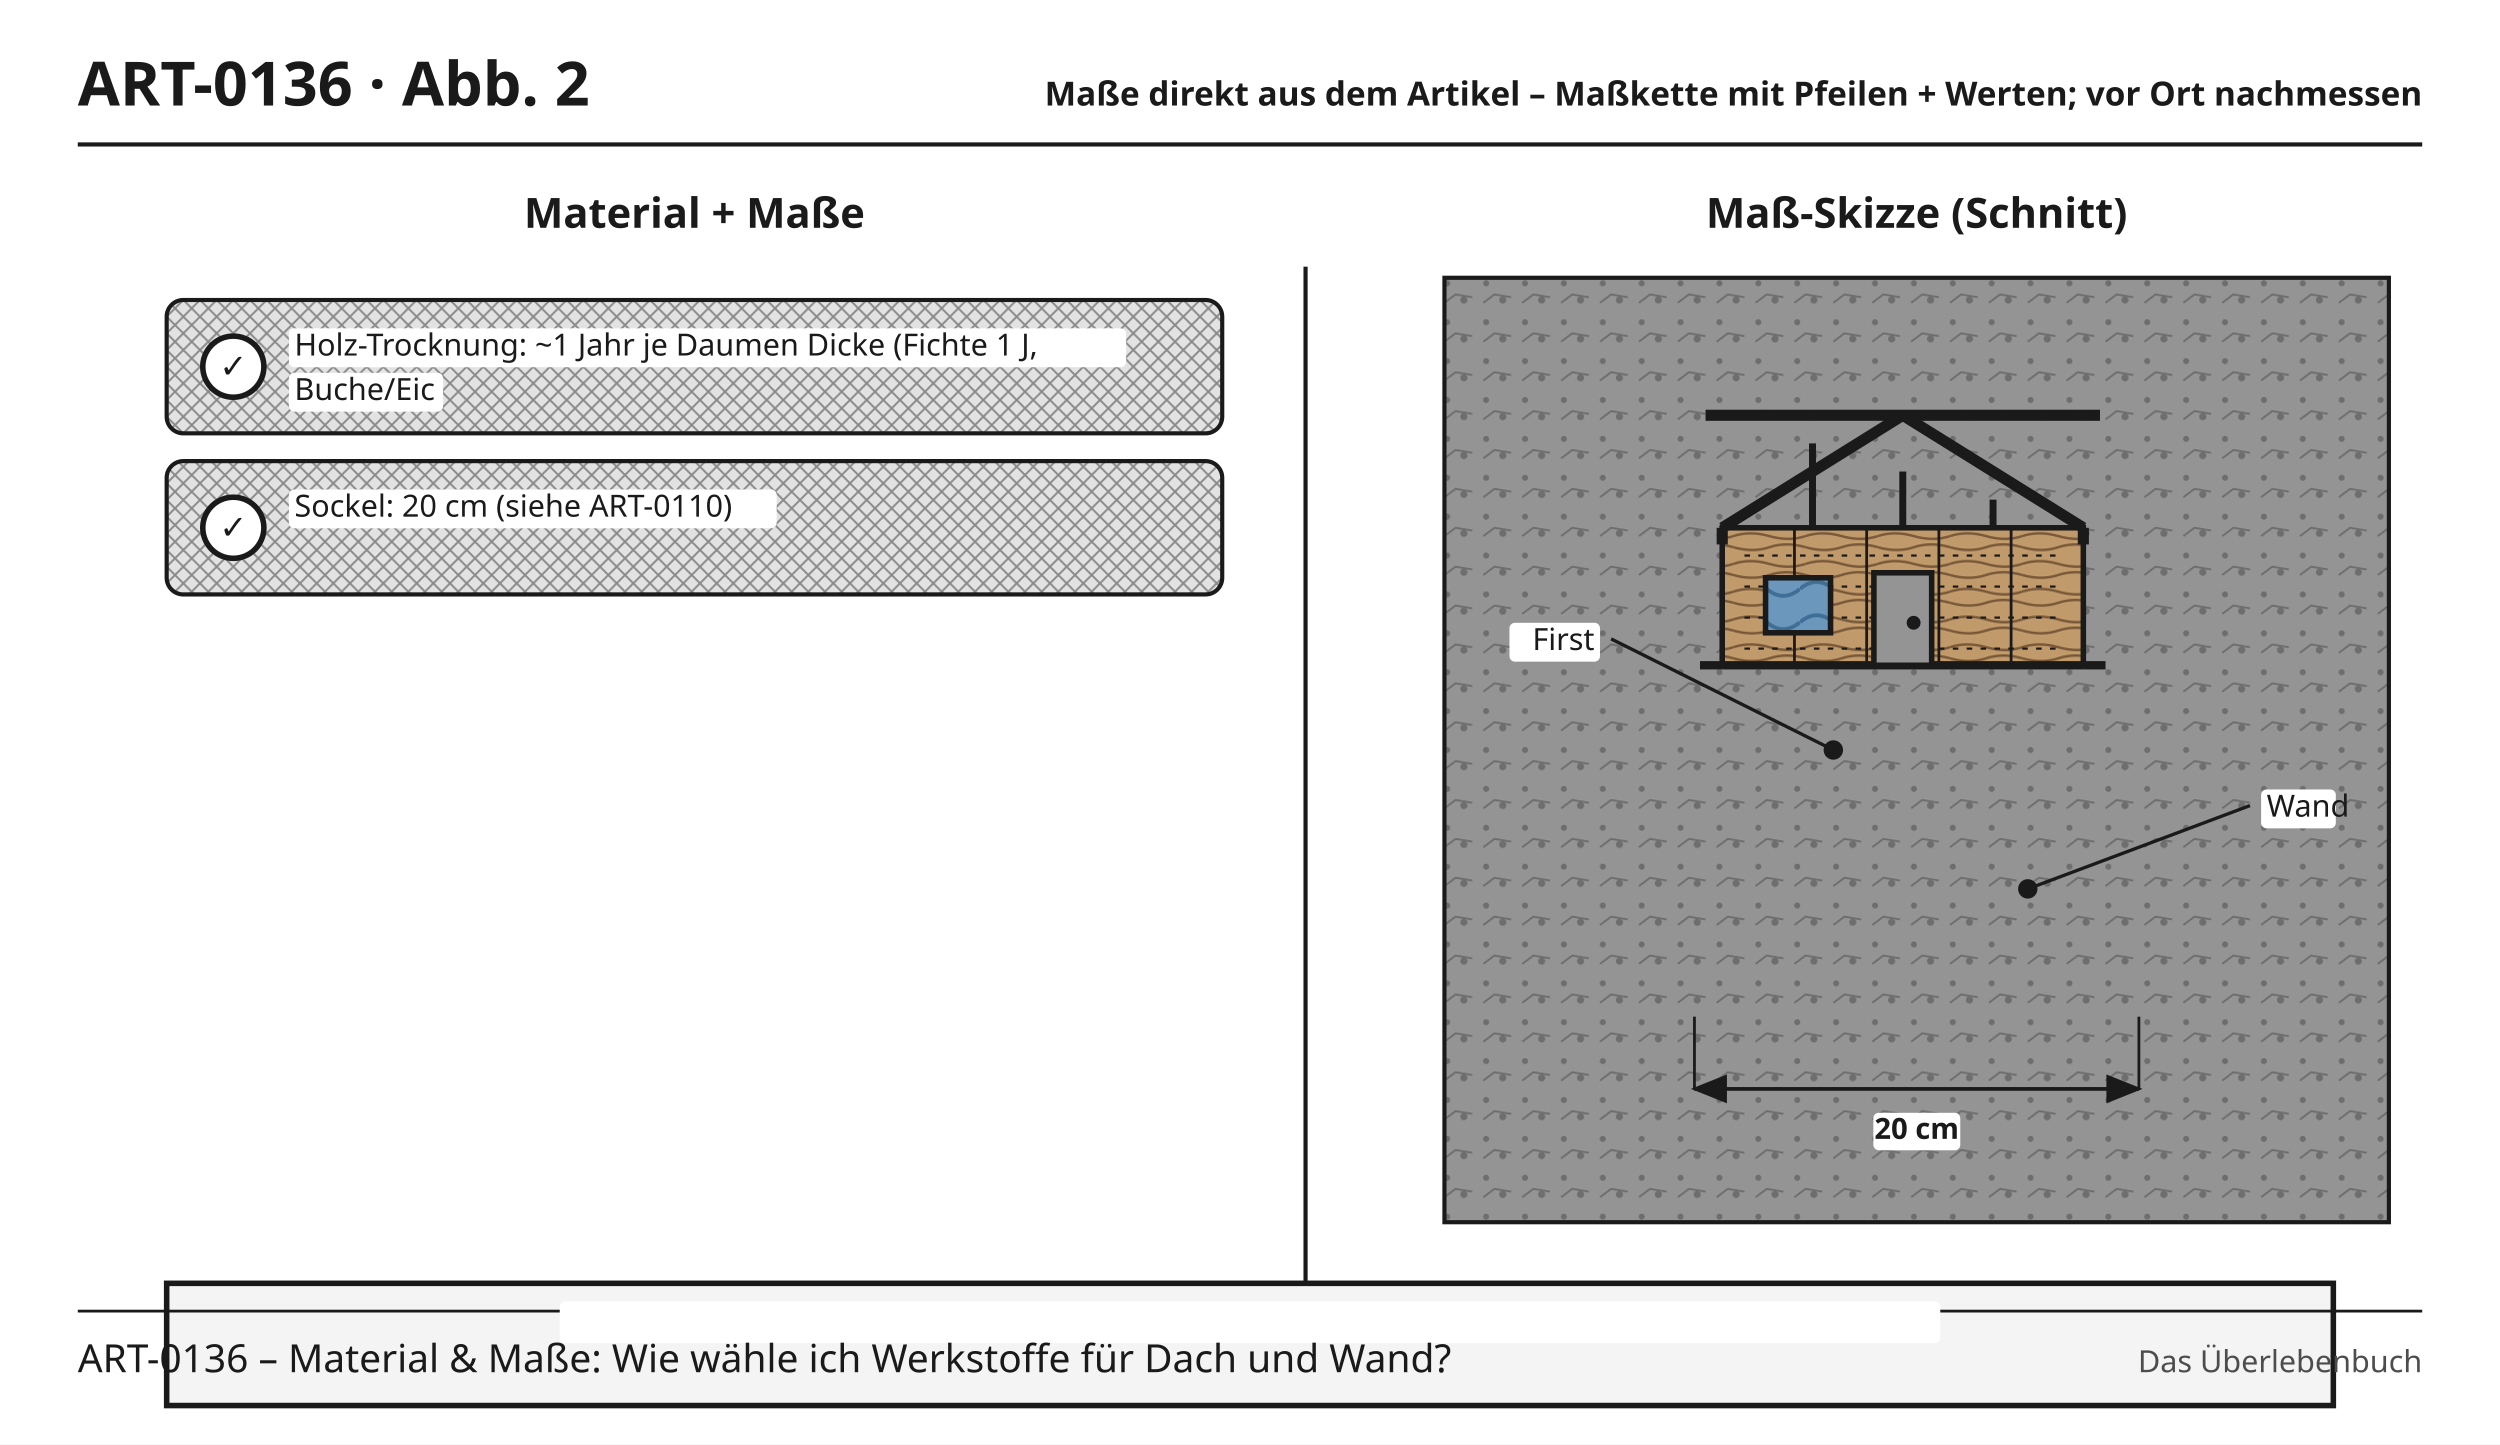
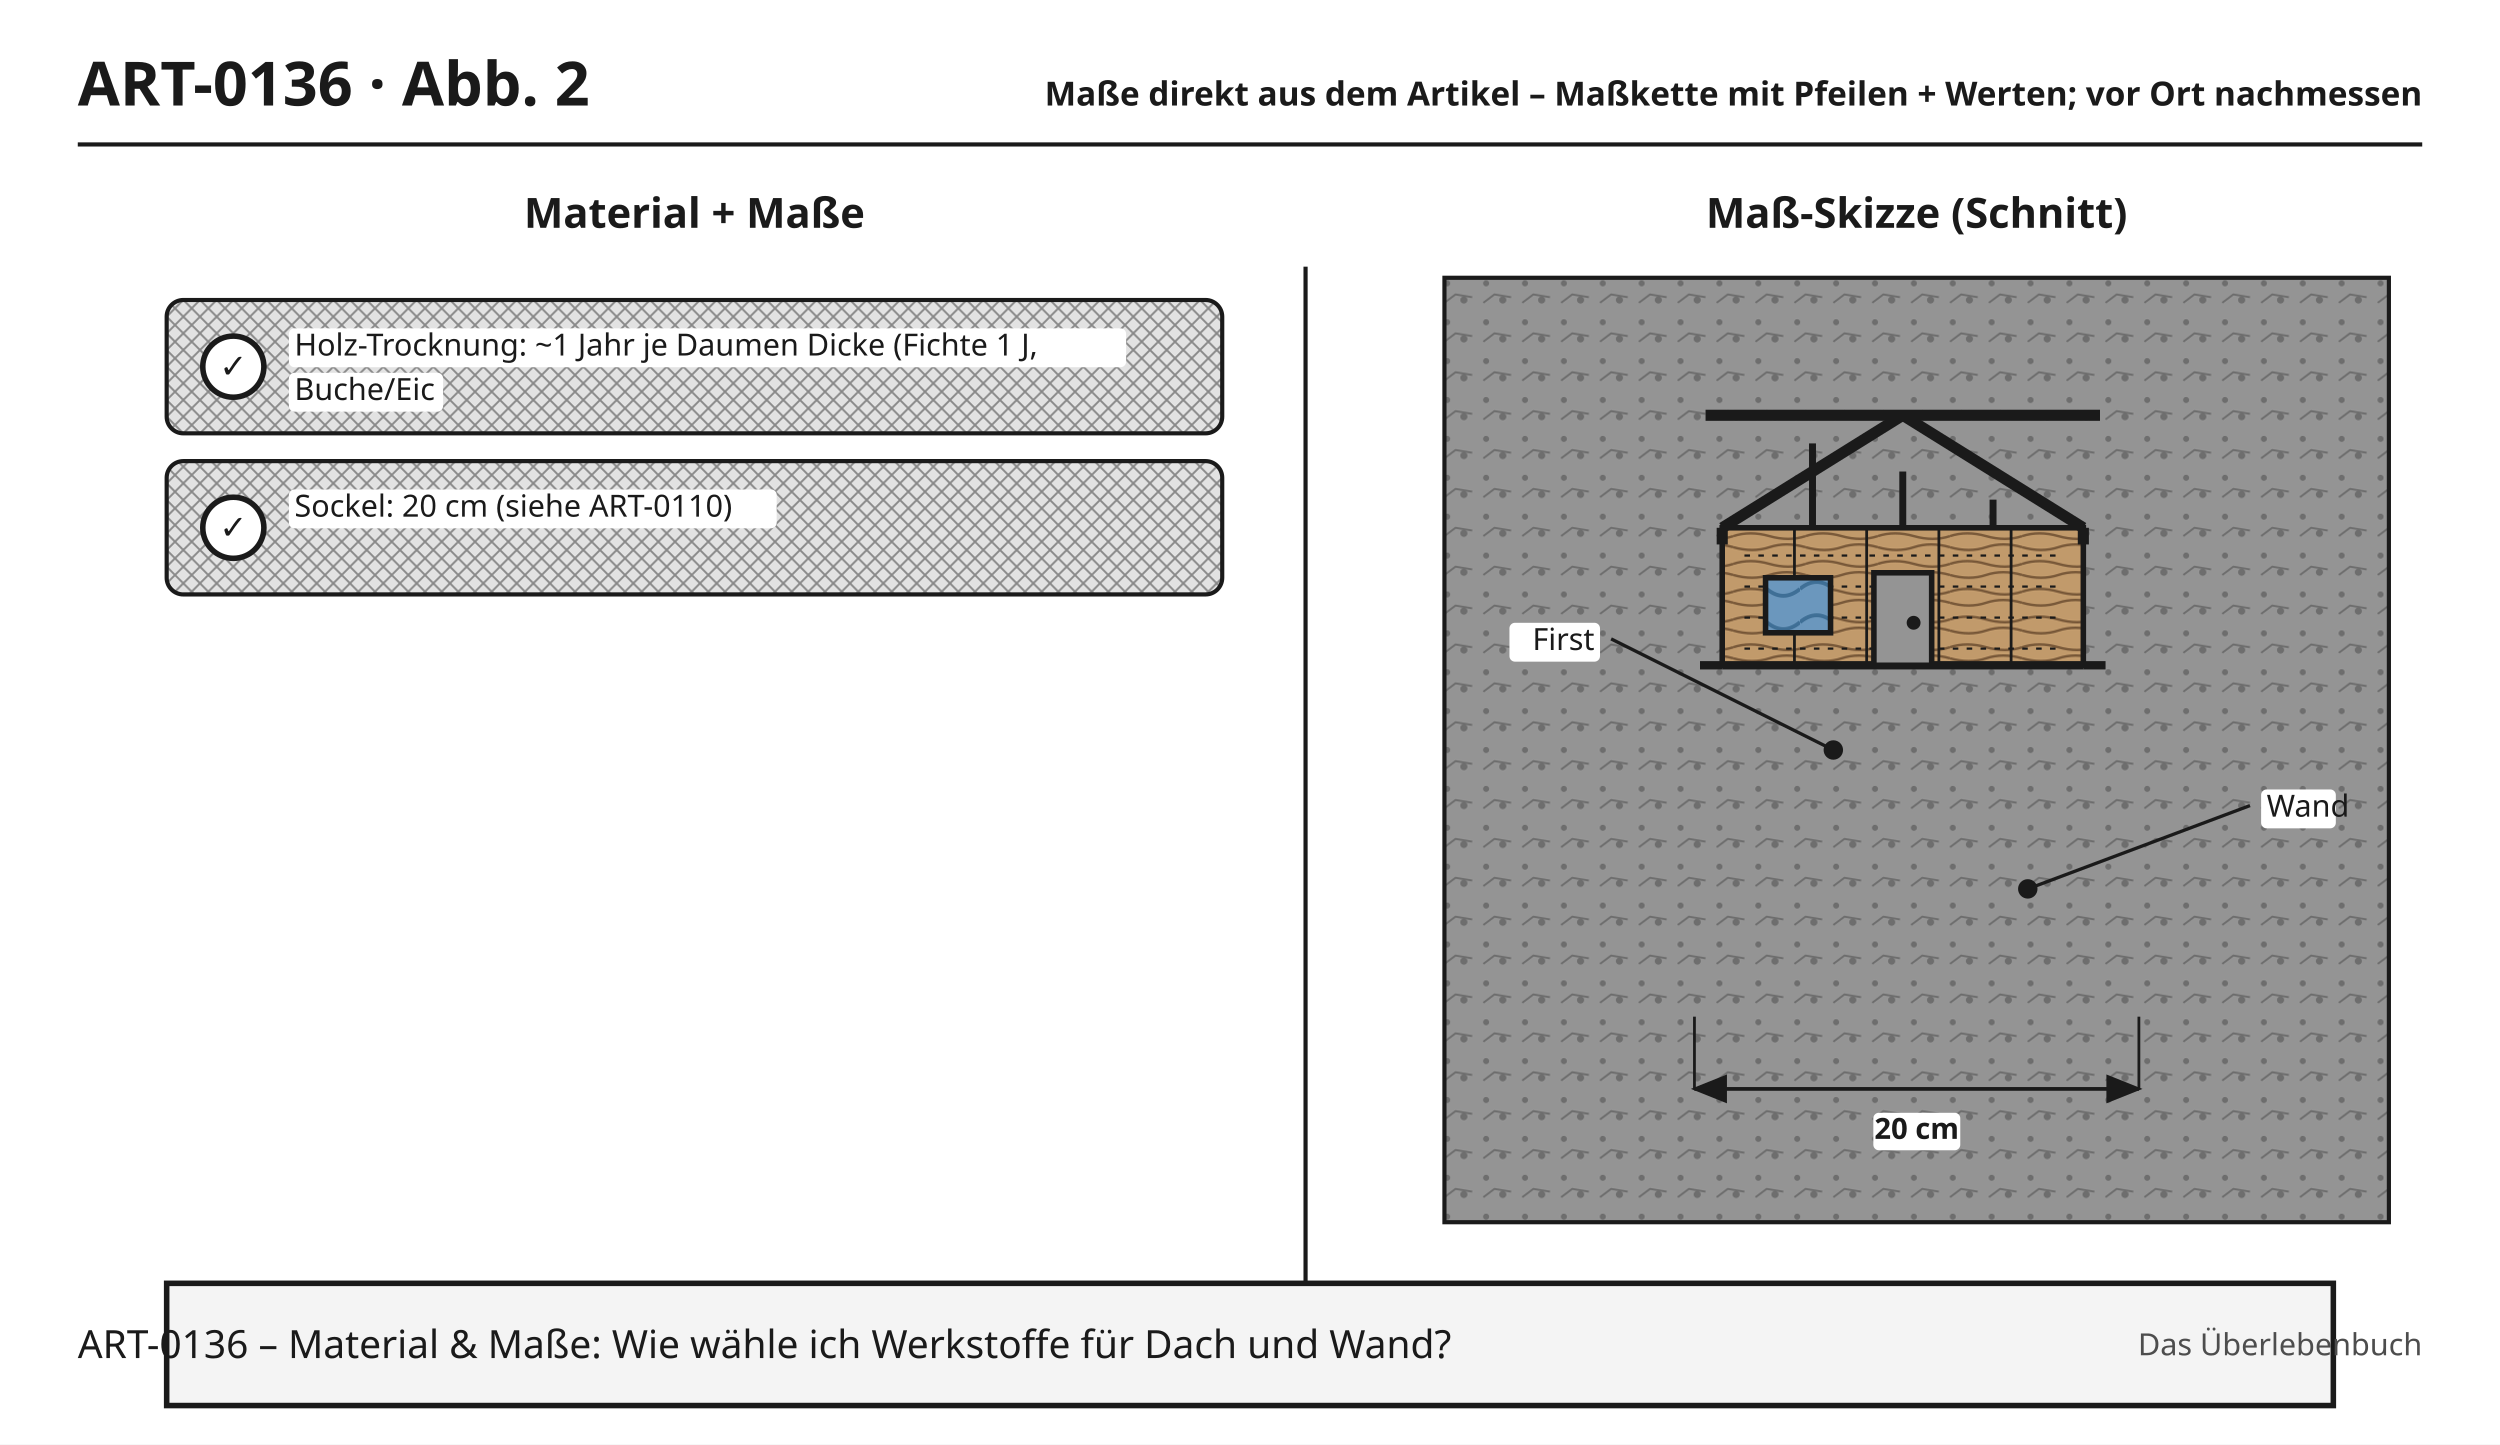
<svg xmlns="http://www.w3.org/2000/svg" viewBox="0 0 900 520" role="img" aria-label="ART-0136 · Abb. 2 – ART-0136 – Material &amp; Maße: Wie wähle ich Werkstoffe für Dach und Wand?">
  <defs>
    <marker id="ah" markerWidth="10" markerHeight="8" refX="9" refY="4" orient="auto">
      <path d="M0 0 L10 4 L0 8 z" fill="#1a1a1a" />
    </marker>
    <marker id="ahs" markerWidth="10" markerHeight="8" refX="1" refY="4" orient="auto">
      <path d="M10 0 L0 4 L10 8 z" fill="#1a1a1a" />
    </marker>
    <pattern id="hatch" width="8" height="8" patternTransform="rotate(45)" patternUnits="userSpaceOnUse">
      <line x1="0" y1="0" x2="0" y2="8" stroke="#6e6e6e" stroke-width="1.6" />
    </pattern>
    <pattern id="cross" width="8" height="8" patternUnits="userSpaceOnUse">
      <path d="M0 0 L8 8 M8 0 L0 8" stroke="#8a8a8a" stroke-width="1" />
    </pattern>
    <pattern id="dots" width="7" height="7" patternUnits="userSpaceOnUse">
      <circle cx="2" cy="2" r="1.4" fill="#6e6e6e" />
    </pattern>
    <pattern id="wtr" width="24" height="12" patternUnits="userSpaceOnUse">
      <rect width="24" height="12" fill="#6b97bd" />
      <path d="M0 8 q 6 -5 12 0 t 12 0" fill="none" stroke="#3f6f96" stroke-width="1.4" />
    </pattern>
    <pattern id="wood" width="26" height="10" patternUnits="userSpaceOnUse">
      <rect width="26" height="10" fill="#c19a6b" />
      <path d="M0 3 q 6 -2 13 0 t 13 0 M0 7 q 7 2 13 0 t 13 0" fill="none" stroke="#7a5a3a" stroke-width="0.9" />
    </pattern>
    <pattern id="grass" width="12" height="12" patternUnits="userSpaceOnUse">
      <rect width="12" height="12" fill="#b5d1a0" />
      <path d="M2 12 L4 4 M6 12 L7 2 M10 12 L9 6" stroke="#6e6e6e" stroke-width="0.9" />
    </pattern>
    <pattern id="fabric" width="6" height="6" patternUnits="userSpaceOnUse">
      <rect width="6" height="6" fill="#e2e2e2" />
      <path d="M0 0 L6 6 M6 0 L0 6" stroke="#8a8a8a" stroke-width="0.7" />
    </pattern>
    <pattern id="metal" width="20" height="6" patternUnits="userSpaceOnUse">
      <rect width="20" height="6" fill="#b8bec6" />
      <path d="M0 1.5 h20 M0 4.5 h20" stroke="#6e747e" stroke-width="0.7" />
    </pattern>
    <pattern id="stone" width="14" height="14" patternUnits="userSpaceOnUse">
      <rect width="14" height="14" fill="#949494" />
      <circle cx="3" cy="4" r="1.1" fill="#6e6e6e" />
      <circle cx="9" cy="10" r="1.3" fill="#6e6e6e" />
      <path d="M2 11 L6 8 L12 9" stroke="#6e6e6e" stroke-width="0.7" fill="none" />
    </pattern>
  </defs>
  <rect x="0" y="0" width="900" height="520" fill="#ffffff" />
  <line x1="28" y1="52" x2="872" y2="52" stroke="#1a1a1a" stroke-width="1.5" />
  <rect x="60" y="108" width="380" height="48" fill="url(#fabric)" stroke="#1a1a1a" stroke-width="1.5" rx="6" />
  <circle cx="84" cy="132" r="11" fill="#ffffff" stroke="#1a1a1a" stroke-width="2" />
  <rect x="60" y="166" width="380" height="48" fill="url(#fabric)" stroke="#1a1a1a" stroke-width="1.5" rx="6" />
  <circle cx="84" cy="190" r="11" fill="#ffffff" stroke="#1a1a1a" stroke-width="2" />
  <line x1="470" y1="96" x2="470" y2="470" stroke="#1a1a1a" stroke-width="1.5" />
  <rect x="520" y="100" width="340" height="340" fill="url(#stone)" stroke="#1a1a1a" stroke-width="1.5" />
  <rect x="620" y="190" width="130" height="49.5" fill="url(#wood)" stroke="#1a1a1a" stroke-width="2" />
  <line x1="646" y1="190" x2="646" y2="239.5" stroke="#1a1a1a" stroke-width="1" />
  <line x1="672" y1="190" x2="672" y2="239.5" stroke="#1a1a1a" stroke-width="1" />
  <line x1="698" y1="190" x2="698" y2="239.5" stroke="#1a1a1a" stroke-width="1" />
  <line x1="724" y1="190" x2="724" y2="239.5" stroke="#1a1a1a" stroke-width="1" />
  <line x1="628" y1="200" x2="742" y2="200" stroke="#1a1a1a" stroke-width="0.8" stroke-dasharray="2 3" />
  <line x1="628" y1="211.167" x2="742" y2="211.167" stroke="#1a1a1a" stroke-width="0.8" stroke-dasharray="2 3" />
  <line x1="628" y1="222.333" x2="742" y2="222.333" stroke="#1a1a1a" stroke-width="0.8" stroke-dasharray="2 3" />
  <line x1="628" y1="233.5" x2="742" y2="233.5" stroke="#1a1a1a" stroke-width="0.8" stroke-dasharray="2 3" />
  <line x1="620" y1="239.5" x2="750" y2="239.5" stroke="#1a1a1a" stroke-width="3" />
  <line x1="620" y1="190" x2="685" y2="149.5" stroke="#1a1a1a" stroke-width="4" />
  <line x1="750" y1="190" x2="685" y2="149.5" stroke="#1a1a1a" stroke-width="4" />
  <line x1="614" y1="149.5" x2="756" y2="149.5" stroke="#1a1a1a" stroke-width="4" />
  <line x1="652.5" y1="190" x2="652.5" y2="159.625" stroke="#1a1a1a" stroke-width="2.5" />
  <line x1="685" y1="190" x2="685" y2="169.75" stroke="#1a1a1a" stroke-width="2.5" />
  <line x1="717.5" y1="190" x2="717.5" y2="179.875" stroke="#1a1a1a" stroke-width="2.5" />
  <line x1="620" y1="190" x2="620" y2="196" stroke="#1a1a1a" stroke-width="4" />
  <line x1="750" y1="190" x2="750" y2="196" stroke="#1a1a1a" stroke-width="4" />
  <rect x="674.6" y="206.2" width="20.8" height="33.3" fill="#949494" stroke="#1a1a1a" stroke-width="2" />
  <circle cx="688.9" cy="224.2" r="2" fill="#1a1a1a" stroke="#1a1a1a" stroke-width="1" />
  <rect x="635.6" y="208" width="23.4" height="19.8" fill="url(#wtr)" stroke="#1a1a1a" stroke-width="2" />
  <line x1="612" y1="239.5" x2="620" y2="239.5" stroke="#1a1a1a" stroke-width="3" />
  <line x1="750" y1="239.5" x2="758" y2="239.5" stroke="#1a1a1a" stroke-width="3" />
  <line x1="610" y1="392" x2="770" y2="392" stroke="#1a1a1a" stroke-width="1" />
  <line x1="610" y1="366" x2="610" y2="392" stroke="#1a1a1a" stroke-width="1" />
  <line x1="770" y1="366" x2="770" y2="392" stroke="#1a1a1a" stroke-width="1" />
  <line x1="610" y1="392" x2="770" y2="392" stroke="#1a1a1a" stroke-width="1.3" marker-start="url(#ahs)" marker-end="url(#ah)" />
  <circle cx="660" cy="270" r="3.5" fill="#1a1a1a" stroke="none" />
  <line x1="660" y1="270" x2="580" y2="230" stroke="#1a1a1a" stroke-width="1.2" />
  <circle cx="730" cy="320" r="3.5" fill="#1a1a1a" stroke="none" />
  <line x1="730" y1="320" x2="810" y2="290" stroke="#1a1a1a" stroke-width="1.2" />
  <rect x="60" y="462" width="780" height="44" fill="#f4f4f4" stroke="#1a1a1a" stroke-width="2" />
-   <line x1="28" y1="472" x2="872" y2="472" stroke="#1a1a1a" stroke-width="1" />
  <text x="28" y="38" font-family="sans-serif" font-size="22" text-anchor="start" font-weight="bold" fill="#1a1a1a">ART-0136 · Abb. 2</text>
  <text x="250" y="82" font-family="sans-serif" font-size="15" text-anchor="middle" font-weight="bold" fill="#1a1a1a">Material + Maße</text>
  <rect x="78.9" y="125.5" width="10.2" height="15.0" fill="#ffffff" rx="2" data-halo="1" />
  <text x="84" y="136" font-family="sans-serif" font-size="12" text-anchor="middle" font-weight="bold" fill="#1a1a1a">✓</text>
  <rect x="104.0" y="118.2" width="301.4" height="14.0" fill="#ffffff" rx="2" data-halo="1" />
  <text x="106" y="128" font-family="sans-serif" font-size="11" text-anchor="start" font-weight="normal" fill="#1a1a1a">Holz-Trocknung: ~1 Jahr je Daumen Dicke (Fichte 1 J,</text>
  <rect x="104.0" y="134.2" width="55.5" height="14.0" fill="#ffffff" rx="2" data-halo="1" />
  <text x="106" y="144" font-family="sans-serif" font-size="11" text-anchor="start" font-weight="normal" fill="#1a1a1a">Buche/Eic</text>
  <rect x="78.9" y="183.5" width="10.2" height="15.0" fill="#ffffff" rx="2" data-halo="1" />
  <text x="84" y="194" font-family="sans-serif" font-size="12" text-anchor="middle" font-weight="bold" fill="#1a1a1a">✓</text>
  <rect x="104.0" y="176.2" width="175.6" height="14.0" fill="#ffffff" rx="2" data-halo="1" />
  <text x="106" y="186" font-family="sans-serif" font-size="11" text-anchor="start" font-weight="normal" fill="#1a1a1a">Sockel: 20 cm (siehe ART-0110)</text>
  <text x="690" y="82" font-family="sans-serif" font-size="15" text-anchor="middle" font-weight="bold" fill="#1a1a1a">Maß-Skizze (Schnitt)</text>
  <rect x="674.4" y="400.6" width="31.3" height="13.5" fill="#ffffff" rx="2" data-halo="1" />
  <text x="690" y="410" font-family="sans-serif" font-size="10.5" text-anchor="middle" font-weight="bold" fill="#1a1a1a">20 cm</text>
  <rect x="543.4" y="224.2" width="32.6" height="14.0" fill="#ffffff" rx="2" data-halo="1" />
  <text x="574" y="234" font-family="sans-serif" font-size="11" text-anchor="end" font-weight="normal" fill="#1a1a1a">First</text>
  <rect x="814.0" y="284.2" width="26.9" height="14.0" fill="#ffffff" rx="2" data-halo="1" />
  <text x="816" y="294" font-family="sans-serif" font-size="11" text-anchor="start" font-weight="normal" fill="#1a1a1a">Wand</text>
-   <rect x="201.5" y="468.5" width="497.0" height="15.0" fill="#ffffff" rx="2" data-halo="1" />
  <text x="872" y="38" font-family="sans-serif" font-size="12" text-anchor="end" font-weight="bold" fill="#1a1a1a">Maße direkt aus dem Artikel – Maßkette mit Pfeilen + Werten; vor Ort nachmessen</text>
-   <text x="28" y="494" font-family="sans-serif" font-size="14" text-anchor="start" font-weight="normal" fill="#1a1a1a">ART-0136 – Material &amp; Maße: Wie wähle ich Werkstoffe für Dach und Wand?</text>
-   <text x="872" y="494" font-family="sans-serif" font-size="11" text-anchor="end" font-weight="normal" fill="#4d4d4d">Das Überlebenbuch</text>
+   <text x="28" y="488.9" font-family="sans-serif" font-size="14" text-anchor="start" font-weight="normal" fill="#1a1a1a">ART-0136 – Material &amp; Maße: Wie wähle ich Werkstoffe für Dach und Wand?</text>
+   <text x="872" y="487.9" font-family="sans-serif" font-size="11" text-anchor="end" font-weight="normal" fill="#4d4d4d">Das Überlebenbuch</text>
</svg>
